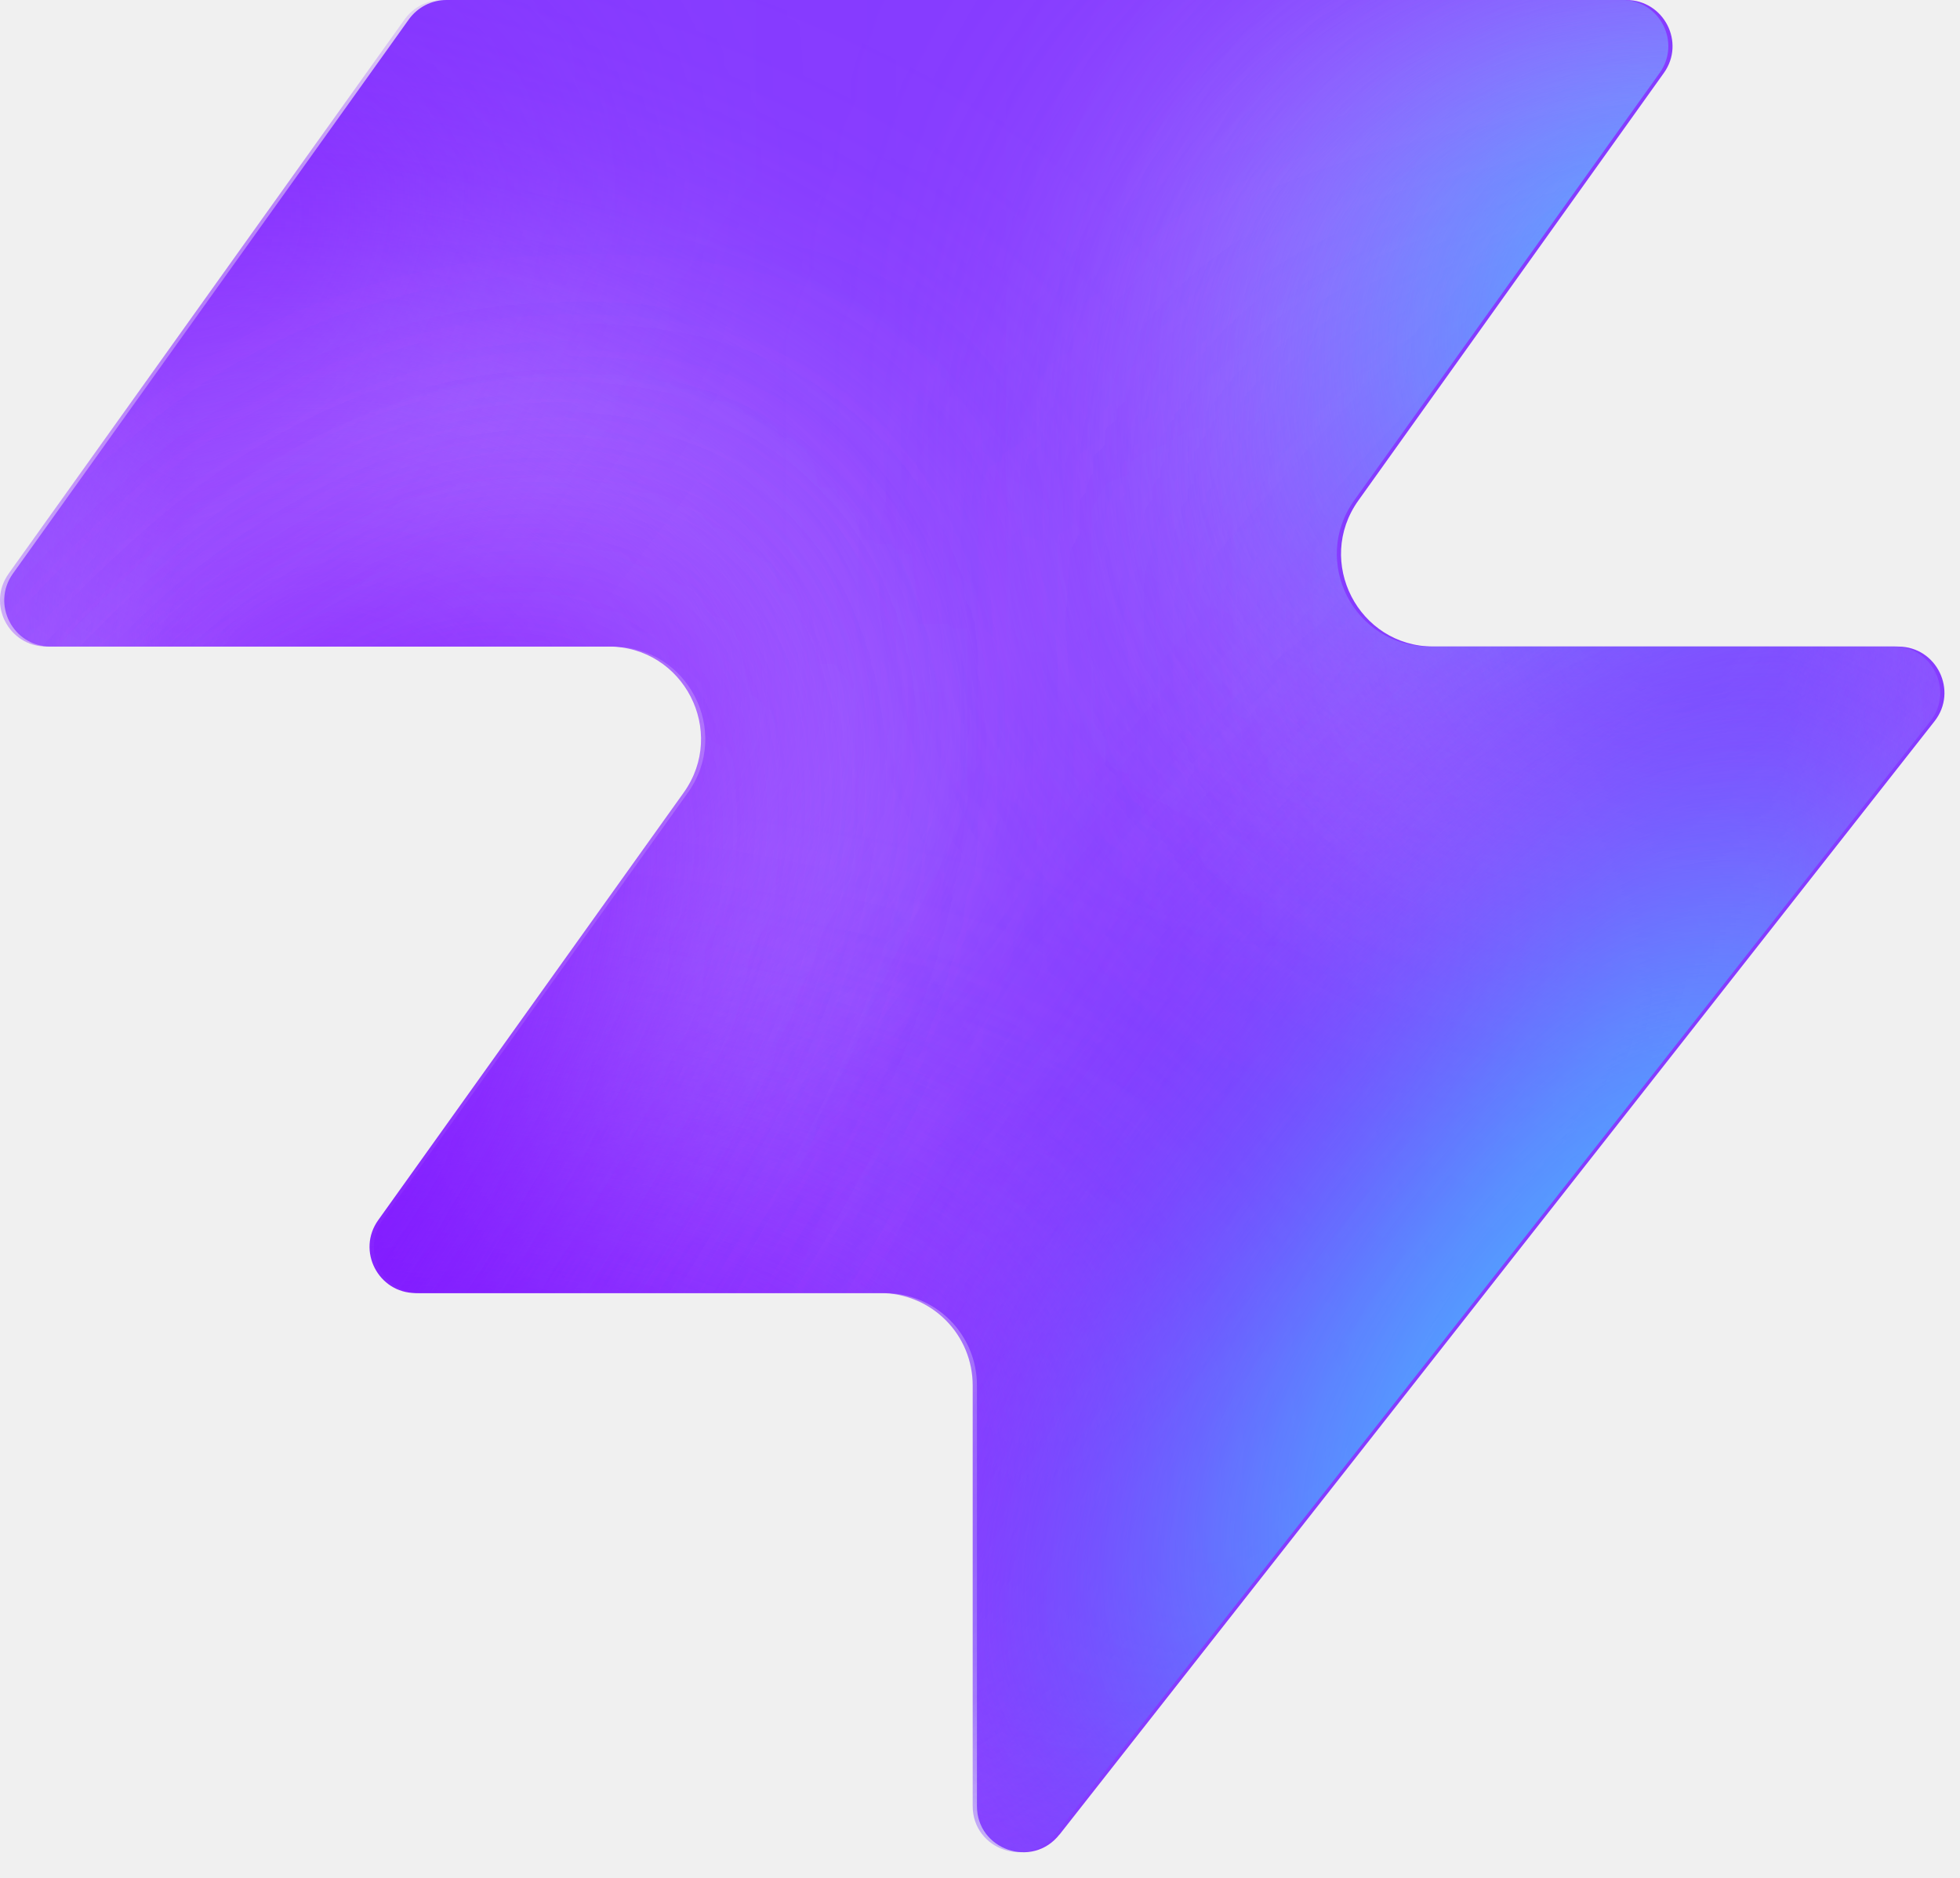
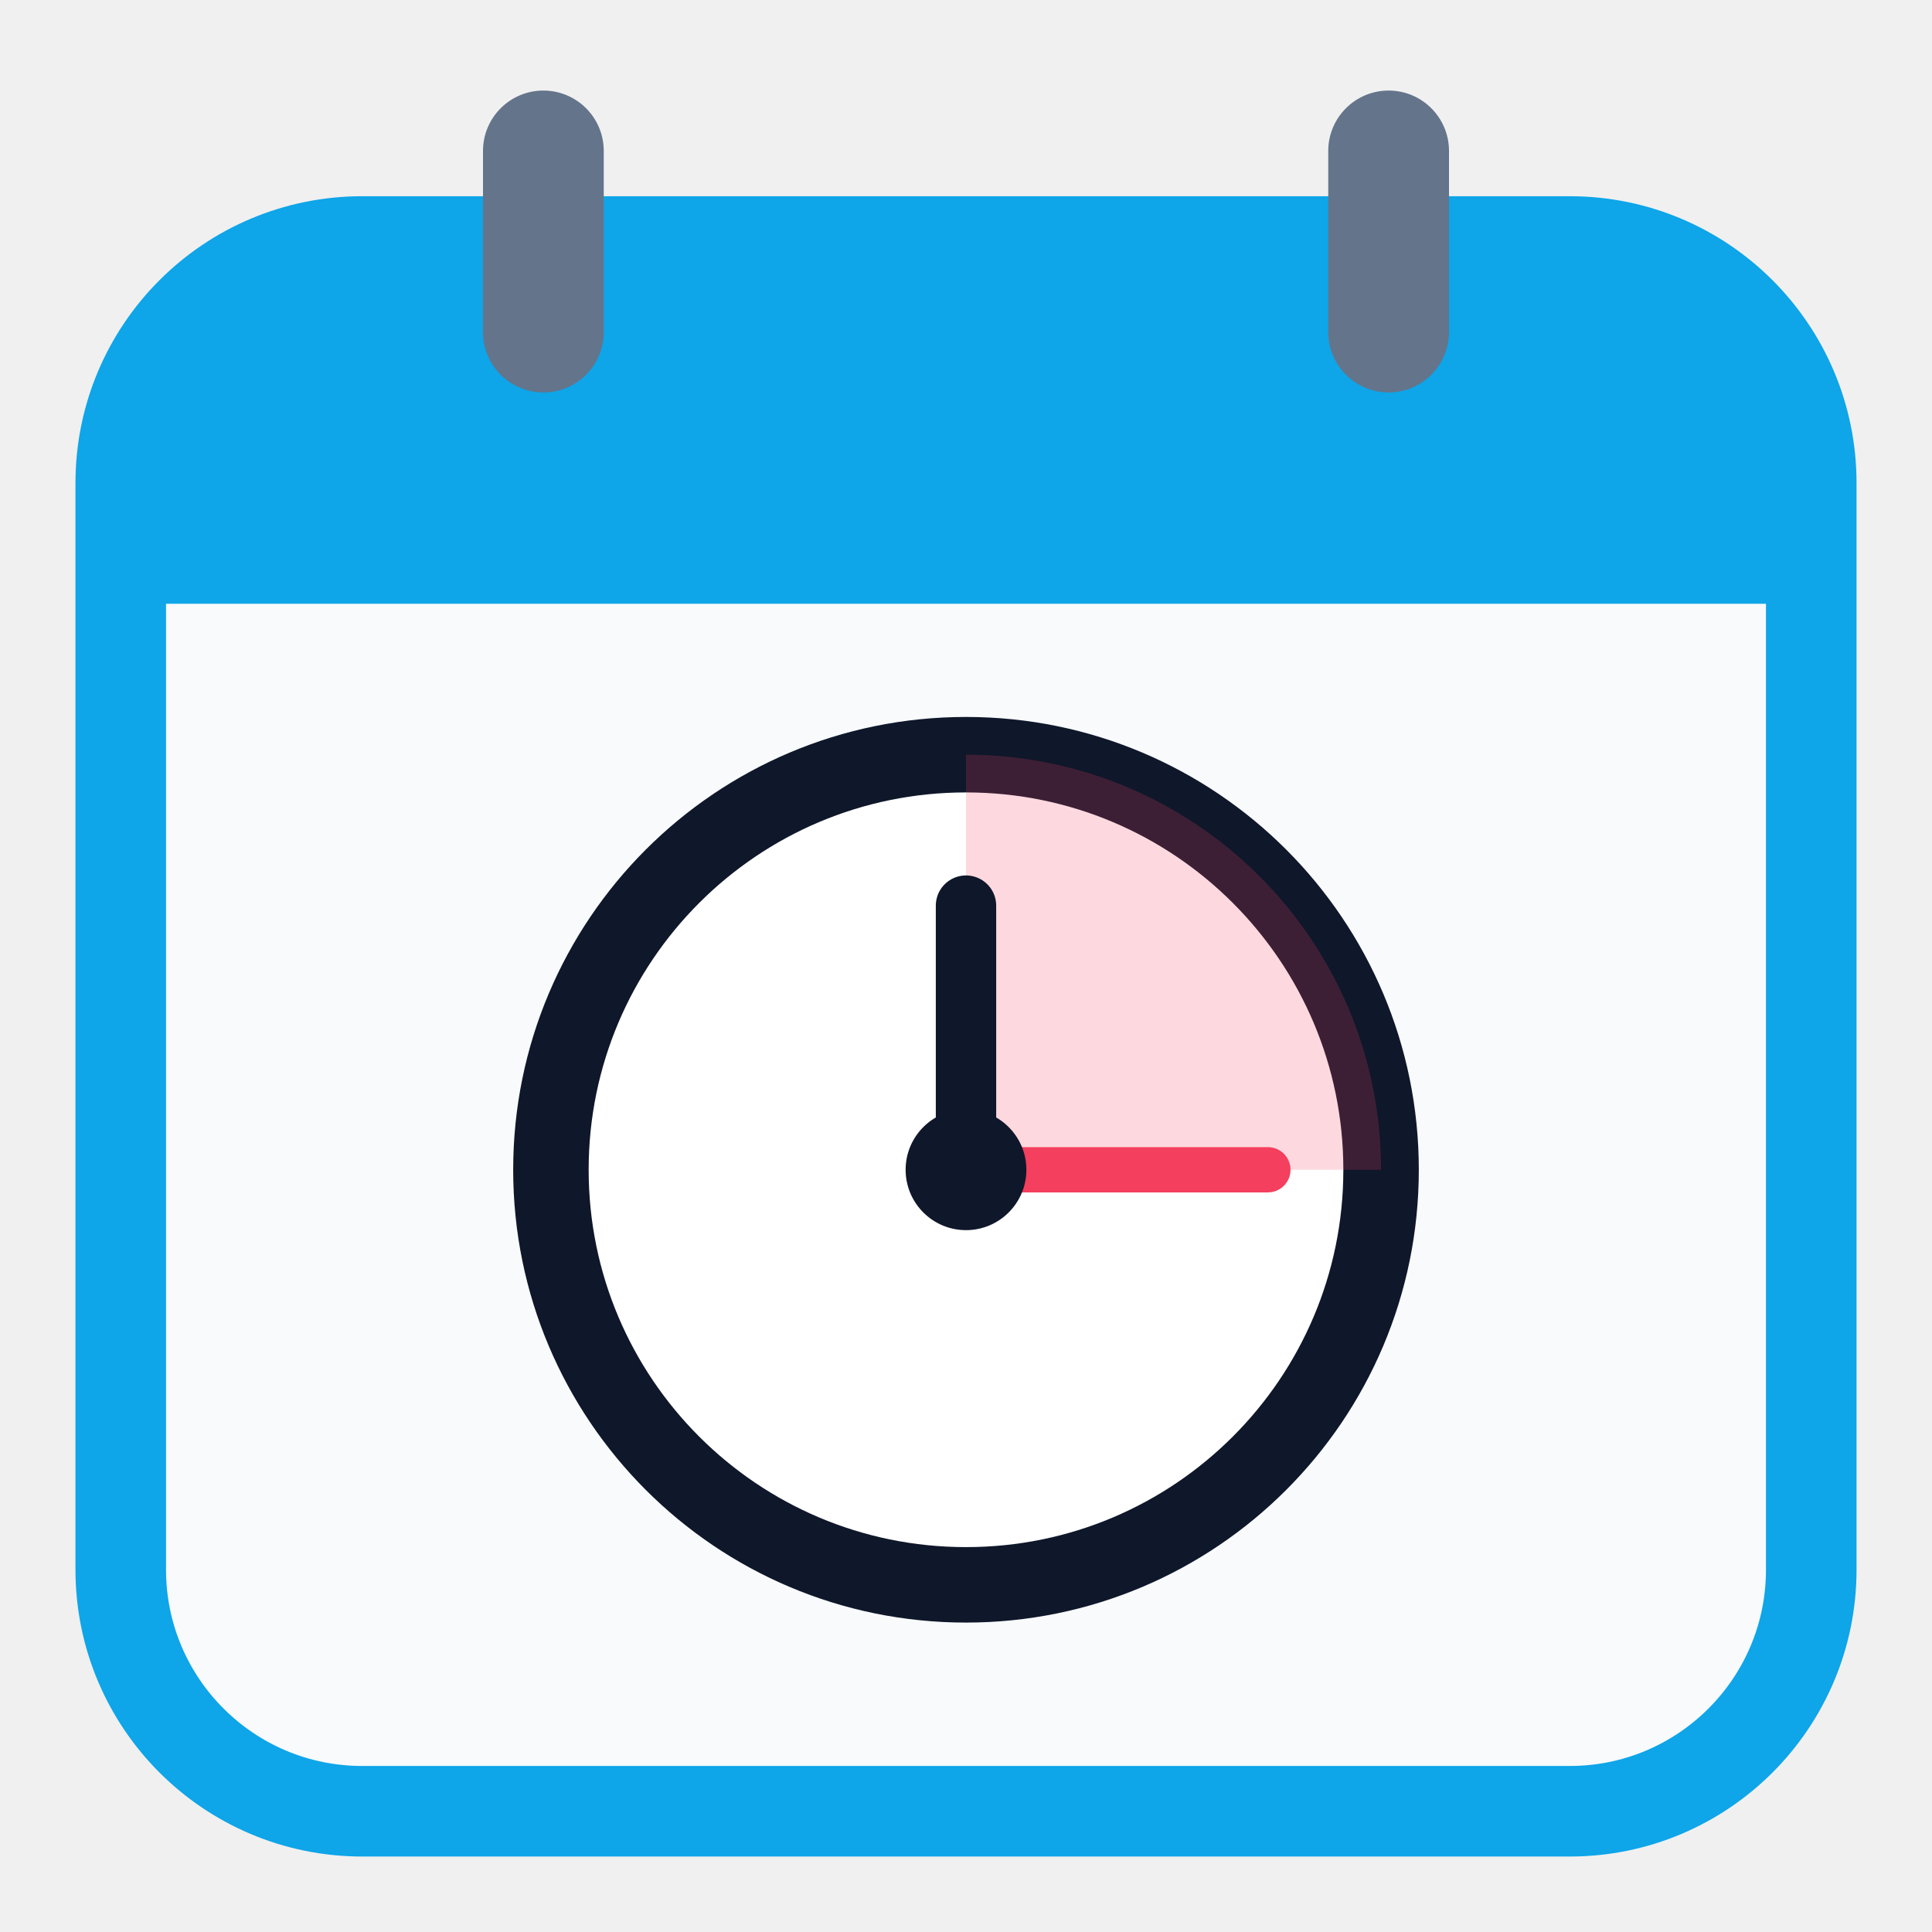
- <svg xmlns="http://www.w3.org/2000/svg" width="48" height="46" fill="none" viewBox="0 0 48 46">
-   <path fill="#863bff" d="M25.946 44.938c-.664.845-2.021.375-2.021-.698V33.937a2.26 2.26 0 0 0-2.262-2.262H10.287c-.92 0-1.456-1.04-.92-1.788l7.48-10.471c1.07-1.497 0-3.578-1.842-3.578H1.237c-.92 0-1.456-1.04-.92-1.788L10.013.474c.214-.297.556-.474.92-.474h28.894c.92 0 1.456 1.04.92 1.788l-7.48 10.471c-1.07 1.498 0 3.579 1.842 3.579h11.377c.943 0 1.473 1.088.89 1.83L25.947 44.94z" style="fill:#863bff;fill:color(display-p3 .525 .23 1);fill-opacity:1" />
-   <mask id="a" width="48" height="46" x="0" y="0" maskUnits="userSpaceOnUse" style="mask-type:alpha">
-     <path fill="#000" d="M25.842 44.938c-.664.844-2.021.375-2.021-.698V33.937a2.26 2.26 0 0 0-2.262-2.262H10.183c-.92 0-1.456-1.04-.92-1.788l7.48-10.471c1.07-1.498 0-3.579-1.842-3.579H1.133c-.92 0-1.456-1.04-.92-1.787L9.91.473c.214-.297.556-.474.92-.474h28.894c.92 0 1.456 1.04.92 1.788l-7.48 10.471c-1.07 1.498 0 3.578 1.842 3.578h11.377c.943 0 1.473 1.088.89 1.832L25.843 44.94z" style="fill:#000;fill-opacity:1" />
-   </mask>
-   <g mask="url(#a)">
-     <g filter="url(#b)">
-       <ellipse cx="5.508" cy="14.704" fill="#ede6ff" rx="5.508" ry="14.704" style="fill:#ede6ff;fill:color(display-p3 .927 .903 1);fill-opacity:1" transform="matrix(.00324 1 1 -.00324 -4.47 31.516)" />
-     </g>
-     <g filter="url(#c)">
-       <ellipse cx="10.399" cy="29.851" fill="#ede6ff" rx="10.399" ry="29.851" style="fill:#ede6ff;fill:color(display-p3 .927 .903 1);fill-opacity:1" transform="matrix(.00324 1 1 -.00324 -39.328 7.883)" />
-     </g>
-     <g filter="url(#d)">
-       <ellipse cx="5.508" cy="30.487" fill="#7e14ff" rx="5.508" ry="30.487" style="fill:#7e14ff;fill:color(display-p3 .492 .077 1);fill-opacity:1" transform="rotate(89.814 -25.913 -14.639)scale(1 -1)" />
-     </g>
-     <g filter="url(#e)">
-       <ellipse cx="5.508" cy="30.599" fill="#7e14ff" rx="5.508" ry="30.599" style="fill:#7e14ff;fill:color(display-p3 .492 .077 1);fill-opacity:1" transform="rotate(89.814 -32.644 -3.334)scale(1 -1)" />
-     </g>
-     <g filter="url(#f)">
-       <ellipse cx="5.508" cy="30.599" fill="#7e14ff" rx="5.508" ry="30.599" style="fill:#7e14ff;fill:color(display-p3 .492 .077 1);fill-opacity:1" transform="matrix(.00324 1 1 -.00324 -34.34 30.47)" />
-     </g>
-     <g filter="url(#g)">
-       <ellipse cx="14.072" cy="22.078" fill="#ede6ff" rx="14.072" ry="22.078" style="fill:#ede6ff;fill:color(display-p3 .927 .903 1);fill-opacity:1" transform="rotate(93.35 24.506 48.493)scale(-1 1)" />
-     </g>
-     <g filter="url(#h)">
-       <ellipse cx="3.47" cy="21.501" fill="#7e14ff" rx="3.47" ry="21.501" style="fill:#7e14ff;fill:color(display-p3 .492 .077 1);fill-opacity:1" transform="rotate(89.009 28.708 47.59)scale(-1 1)" />
-     </g>
-     <g filter="url(#i)">
-       <ellipse cx="3.47" cy="21.501" fill="#7e14ff" rx="3.47" ry="21.501" style="fill:#7e14ff;fill:color(display-p3 .492 .077 1);fill-opacity:1" transform="rotate(89.009 28.708 47.59)scale(-1 1)" />
-     </g>
-     <g filter="url(#j)">
-       <ellipse cx=".387" cy="8.972" fill="#7e14ff" rx="4.407" ry="29.108" style="fill:#7e14ff;fill:color(display-p3 .492 .077 1);fill-opacity:1" transform="rotate(39.51 .387 8.972)" />
-     </g>
-     <g filter="url(#k)">
-       <ellipse cx="47.523" cy="-6.092" fill="#7e14ff" rx="4.407" ry="29.108" style="fill:#7e14ff;fill:color(display-p3 .492 .077 1);fill-opacity:1" transform="rotate(37.892 47.523 -6.092)" />
-     </g>
-     <g filter="url(#l)">
-       <ellipse cx="41.412" cy="6.333" fill="#47bfff" rx="5.971" ry="9.665" style="fill:#47bfff;fill:color(display-p3 .28 .748 1);fill-opacity:1" transform="rotate(37.892 41.412 6.333)" />
-     </g>
-     <g filter="url(#m)">
-       <ellipse cx="-1.879" cy="38.332" fill="#7e14ff" rx="4.407" ry="29.108" style="fill:#7e14ff;fill:color(display-p3 .492 .077 1);fill-opacity:1" transform="rotate(37.892 -1.88 38.332)" />
-     </g>
-     <g filter="url(#n)">
-       <ellipse cx="-1.879" cy="38.332" fill="#7e14ff" rx="4.407" ry="29.108" style="fill:#7e14ff;fill:color(display-p3 .492 .077 1);fill-opacity:1" transform="rotate(37.892 -1.88 38.332)" />
-     </g>
-     <g filter="url(#o)">
-       <ellipse cx="35.651" cy="29.907" fill="#7e14ff" rx="4.407" ry="29.108" style="fill:#7e14ff;fill:color(display-p3 .492 .077 1);fill-opacity:1" transform="rotate(37.892 35.651 29.907)" />
-     </g>
-     <g filter="url(#p)">
-       <ellipse cx="38.418" cy="32.4" fill="#47bfff" rx="5.971" ry="15.297" style="fill:#47bfff;fill:color(display-p3 .28 .748 1);fill-opacity:1" transform="rotate(37.892 38.418 32.4)" />
-     </g>
-   </g>
-   <defs>
-     <filter id="b" width="60.045" height="41.654" x="-19.77" y="16.149" color-interpolation-filters="sRGB" filterUnits="userSpaceOnUse">
-       <feFlood flood-opacity="0" result="BackgroundImageFix" />
-       <feBlend in="SourceGraphic" in2="BackgroundImageFix" result="shape" />
-       <feGaussianBlur result="effect1_foregroundBlur_2002_17158" stdDeviation="7.659" />
-     </filter>
-     <filter id="c" width="90.34" height="51.437" x="-54.613" y="-7.533" color-interpolation-filters="sRGB" filterUnits="userSpaceOnUse">
-       <feFlood flood-opacity="0" result="BackgroundImageFix" />
-       <feBlend in="SourceGraphic" in2="BackgroundImageFix" result="shape" />
-       <feGaussianBlur result="effect1_foregroundBlur_2002_17158" stdDeviation="7.659" />
-     </filter>
-     <filter id="d" width="79.355" height="29.4" x="-49.64" y="2.03" color-interpolation-filters="sRGB" filterUnits="userSpaceOnUse">
-       <feFlood flood-opacity="0" result="BackgroundImageFix" />
-       <feBlend in="SourceGraphic" in2="BackgroundImageFix" result="shape" />
-       <feGaussianBlur result="effect1_foregroundBlur_2002_17158" stdDeviation="4.596" />
-     </filter>
-     <filter id="e" width="79.579" height="29.4" x="-45.045" y="20.029" color-interpolation-filters="sRGB" filterUnits="userSpaceOnUse">
-       <feFlood flood-opacity="0" result="BackgroundImageFix" />
-       <feBlend in="SourceGraphic" in2="BackgroundImageFix" result="shape" />
-       <feGaussianBlur result="effect1_foregroundBlur_2002_17158" stdDeviation="4.596" />
-     </filter>
-     <filter id="f" width="79.579" height="29.4" x="-43.513" y="21.178" color-interpolation-filters="sRGB" filterUnits="userSpaceOnUse">
-       <feFlood flood-opacity="0" result="BackgroundImageFix" />
-       <feBlend in="SourceGraphic" in2="BackgroundImageFix" result="shape" />
-       <feGaussianBlur result="effect1_foregroundBlur_2002_17158" stdDeviation="4.596" />
-     </filter>
-     <filter id="g" width="74.749" height="58.852" x="15.756" y="-17.901" color-interpolation-filters="sRGB" filterUnits="userSpaceOnUse">
-       <feFlood flood-opacity="0" result="BackgroundImageFix" />
-       <feBlend in="SourceGraphic" in2="BackgroundImageFix" result="shape" />
-       <feGaussianBlur result="effect1_foregroundBlur_2002_17158" stdDeviation="7.659" />
-     </filter>
-     <filter id="h" width="61.377" height="25.362" x="23.548" y="2.284" color-interpolation-filters="sRGB" filterUnits="userSpaceOnUse">
-       <feFlood flood-opacity="0" result="BackgroundImageFix" />
-       <feBlend in="SourceGraphic" in2="BackgroundImageFix" result="shape" />
-       <feGaussianBlur result="effect1_foregroundBlur_2002_17158" stdDeviation="4.596" />
-     </filter>
-     <filter id="i" width="61.377" height="25.362" x="23.548" y="2.284" color-interpolation-filters="sRGB" filterUnits="userSpaceOnUse">
-       <feFlood flood-opacity="0" result="BackgroundImageFix" />
-       <feBlend in="SourceGraphic" in2="BackgroundImageFix" result="shape" />
-       <feGaussianBlur result="effect1_foregroundBlur_2002_17158" stdDeviation="4.596" />
-     </filter>
-     <filter id="j" width="56.045" height="63.649" x="-27.636" y="-22.853" color-interpolation-filters="sRGB" filterUnits="userSpaceOnUse">
-       <feFlood flood-opacity="0" result="BackgroundImageFix" />
-       <feBlend in="SourceGraphic" in2="BackgroundImageFix" result="shape" />
-       <feGaussianBlur result="effect1_foregroundBlur_2002_17158" stdDeviation="4.596" />
-     </filter>
-     <filter id="k" width="54.814" height="64.646" x="20.116" y="-38.415" color-interpolation-filters="sRGB" filterUnits="userSpaceOnUse">
-       <feFlood flood-opacity="0" result="BackgroundImageFix" />
-       <feBlend in="SourceGraphic" in2="BackgroundImageFix" result="shape" />
-       <feGaussianBlur result="effect1_foregroundBlur_2002_17158" stdDeviation="4.596" />
-     </filter>
-     <filter id="l" width="33.541" height="35.313" x="24.641" y="-11.323" color-interpolation-filters="sRGB" filterUnits="userSpaceOnUse">
-       <feFlood flood-opacity="0" result="BackgroundImageFix" />
-       <feBlend in="SourceGraphic" in2="BackgroundImageFix" result="shape" />
-       <feGaussianBlur result="effect1_foregroundBlur_2002_17158" stdDeviation="4.596" />
-     </filter>
-     <filter id="m" width="54.814" height="64.646" x="-29.286" y="6.009" color-interpolation-filters="sRGB" filterUnits="userSpaceOnUse">
-       <feFlood flood-opacity="0" result="BackgroundImageFix" />
-       <feBlend in="SourceGraphic" in2="BackgroundImageFix" result="shape" />
-       <feGaussianBlur result="effect1_foregroundBlur_2002_17158" stdDeviation="4.596" />
-     </filter>
-     <filter id="n" width="54.814" height="64.646" x="-29.286" y="6.009" color-interpolation-filters="sRGB" filterUnits="userSpaceOnUse">
-       <feFlood flood-opacity="0" result="BackgroundImageFix" />
-       <feBlend in="SourceGraphic" in2="BackgroundImageFix" result="shape" />
-       <feGaussianBlur result="effect1_foregroundBlur_2002_17158" stdDeviation="4.596" />
-     </filter>
-     <filter id="o" width="54.814" height="64.646" x="8.244" y="-2.416" color-interpolation-filters="sRGB" filterUnits="userSpaceOnUse">
-       <feFlood flood-opacity="0" result="BackgroundImageFix" />
-       <feBlend in="SourceGraphic" in2="BackgroundImageFix" result="shape" />
-       <feGaussianBlur result="effect1_foregroundBlur_2002_17158" stdDeviation="4.596" />
-     </filter>
-     <filter id="p" width="39.409" height="43.623" x="18.713" y="10.588" color-interpolation-filters="sRGB" filterUnits="userSpaceOnUse">
-       <feFlood flood-opacity="0" result="BackgroundImageFix" />
-       <feBlend in="SourceGraphic" in2="BackgroundImageFix" result="shape" />
-       <feGaussianBlur result="effect1_foregroundBlur_2002_17158" stdDeviation="4.596" />
-     </filter>
-   </defs>
+ <svg xmlns="http://www.w3.org/2000/svg" viewBox="0 0 512 512" width="100%" height="100%" version="1.1" id="svg4">
+   <defs id="defs4" />
+   <rect x="32" y="64" width="448" height="416" rx="64" fill="#F8FAFC" stroke="#0EA5E9" stroke-width="24" id="rect1" />
+   <path d="M32 128 C32 93 61 64 96 64 H416 C451 64 480 93 480 128 V160 H32 Z" fill="#0EA5E9" id="path1" />
+   <rect x="128" y="24" width="32" height="80" rx="16" fill="#64748B" id="rect2" />
+   <rect x="352" y="24" width="32" height="80" rx="16" fill="#64748B" id="rect3" />
+   <circle cx="256" cy="310" r="110" fill="#FFFFFF" stroke="#0F172A" stroke-width="20" id="circle3" />
+   <path d="M256 200 A110 110 0 0 1 366 310 L256 310 Z" fill="#F43F5E" opacity="0.2" id="path3" />
+   <line x1="256" y1="310" x2="256" y2="240" stroke="#0F172A" stroke-width="16" stroke-linecap="round" id="line3" />
+   <line x1="256" y1="310" x2="336" y2="310" stroke="#F43F5E" stroke-width="12" stroke-linecap="round" id="line4" />
+   <circle cx="256" cy="310" r="16" fill="#0F172A" id="circle4" />
</svg>
